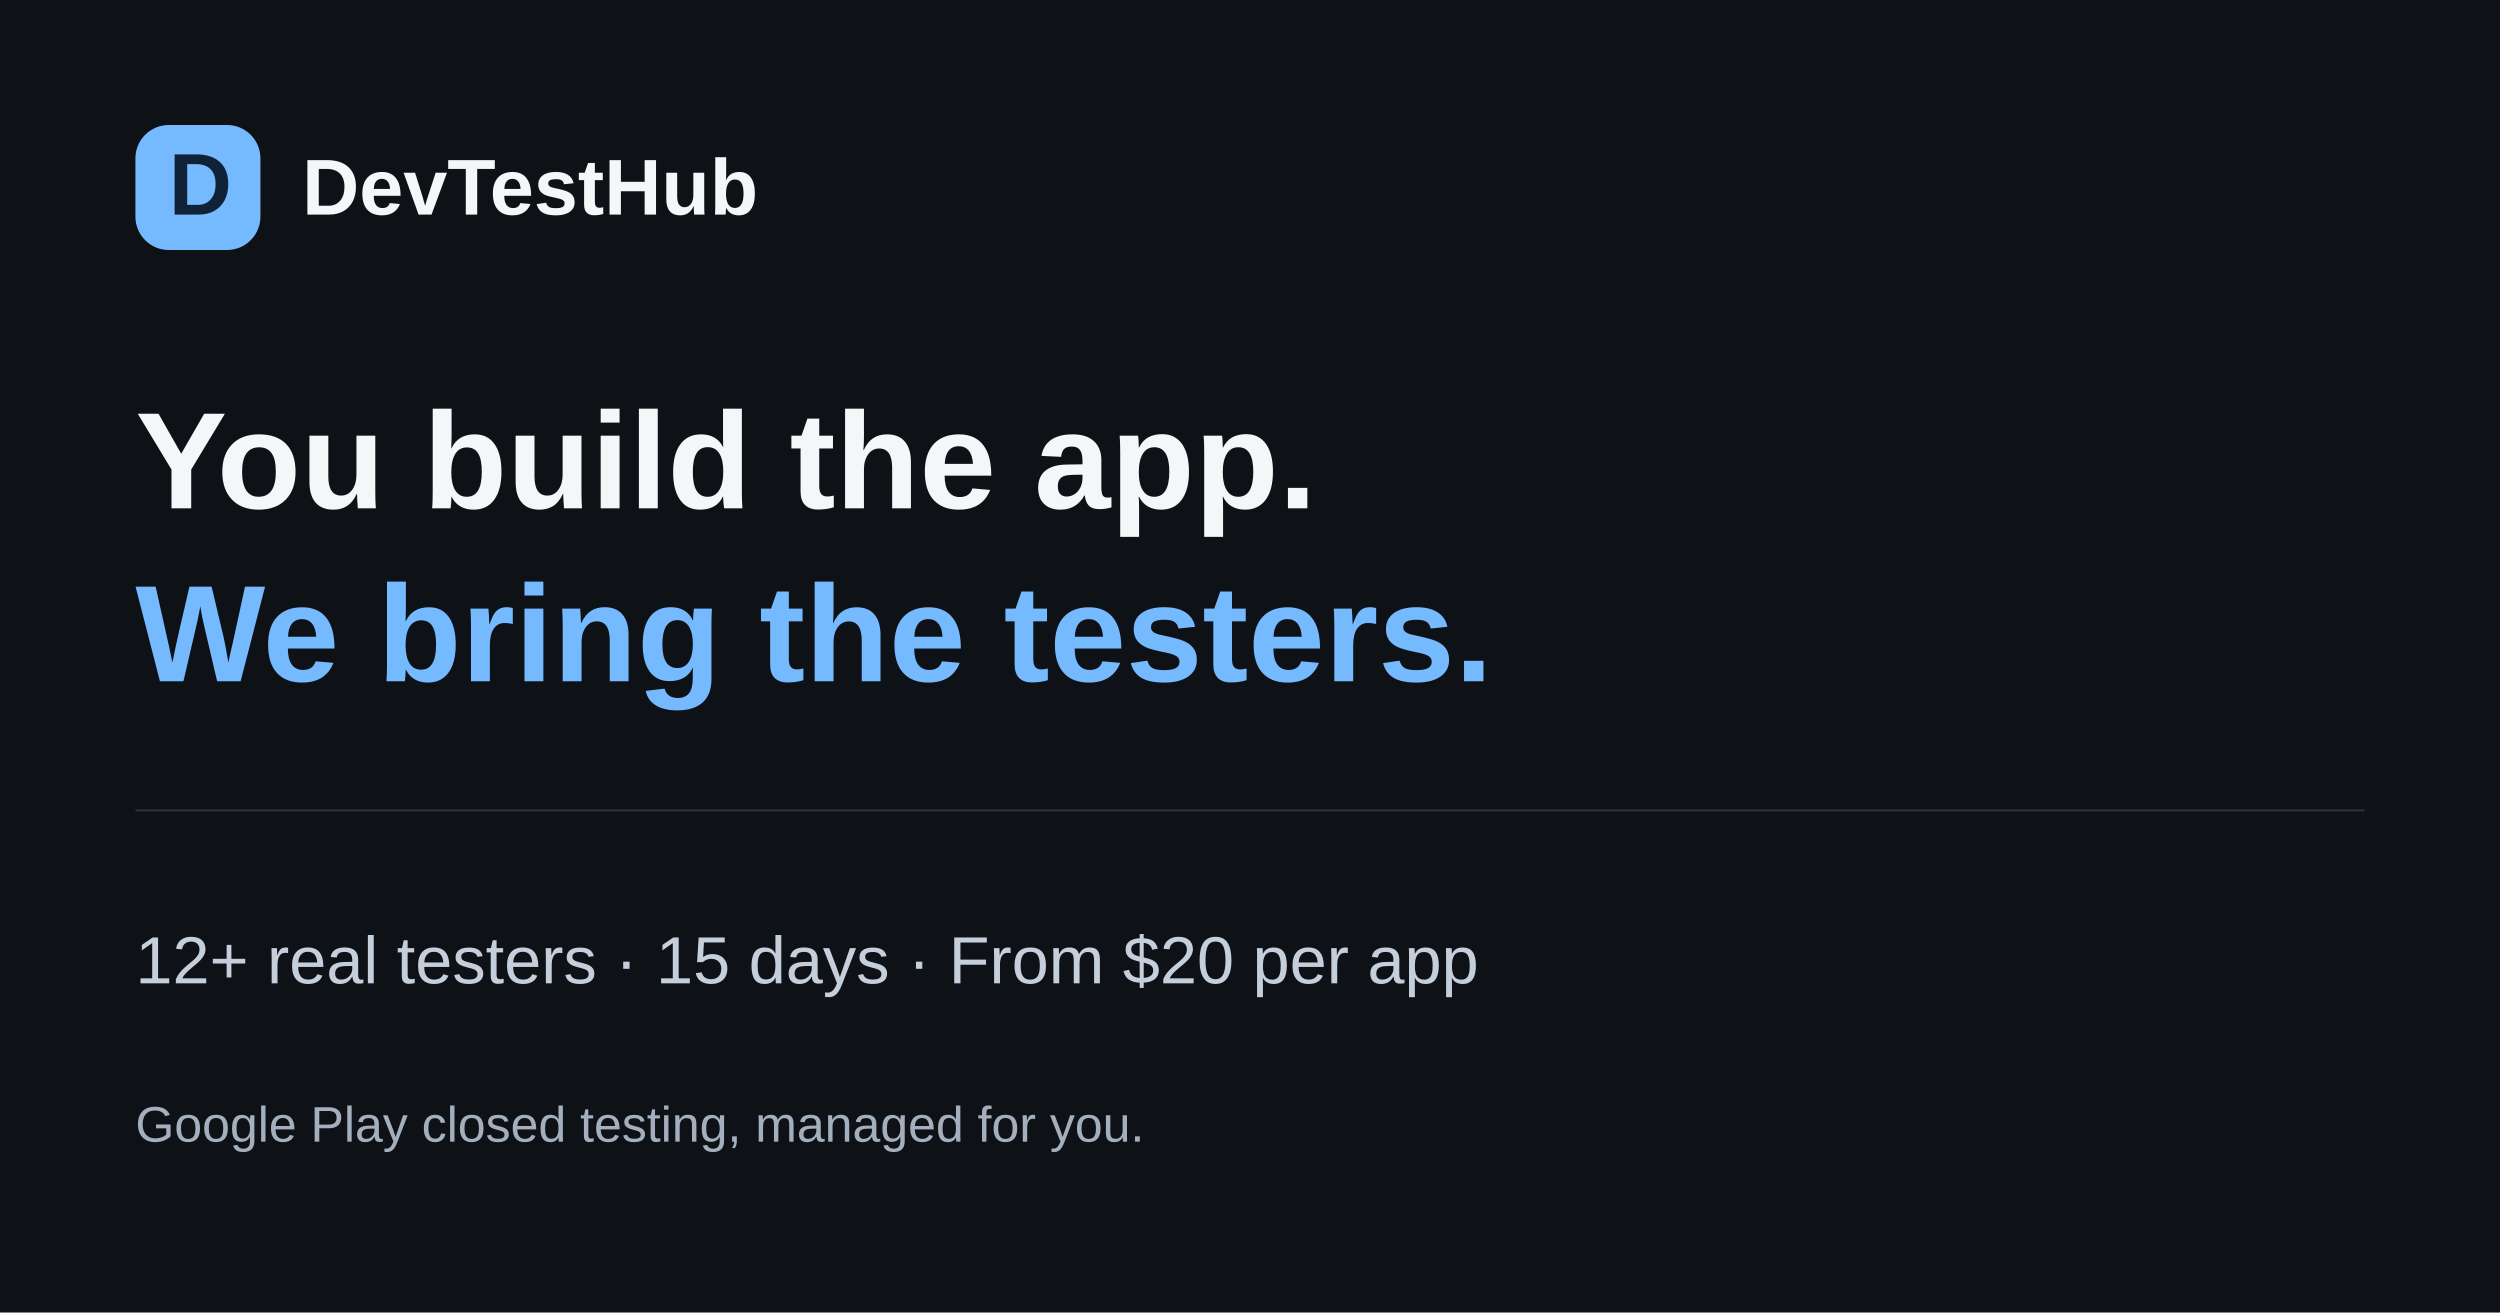
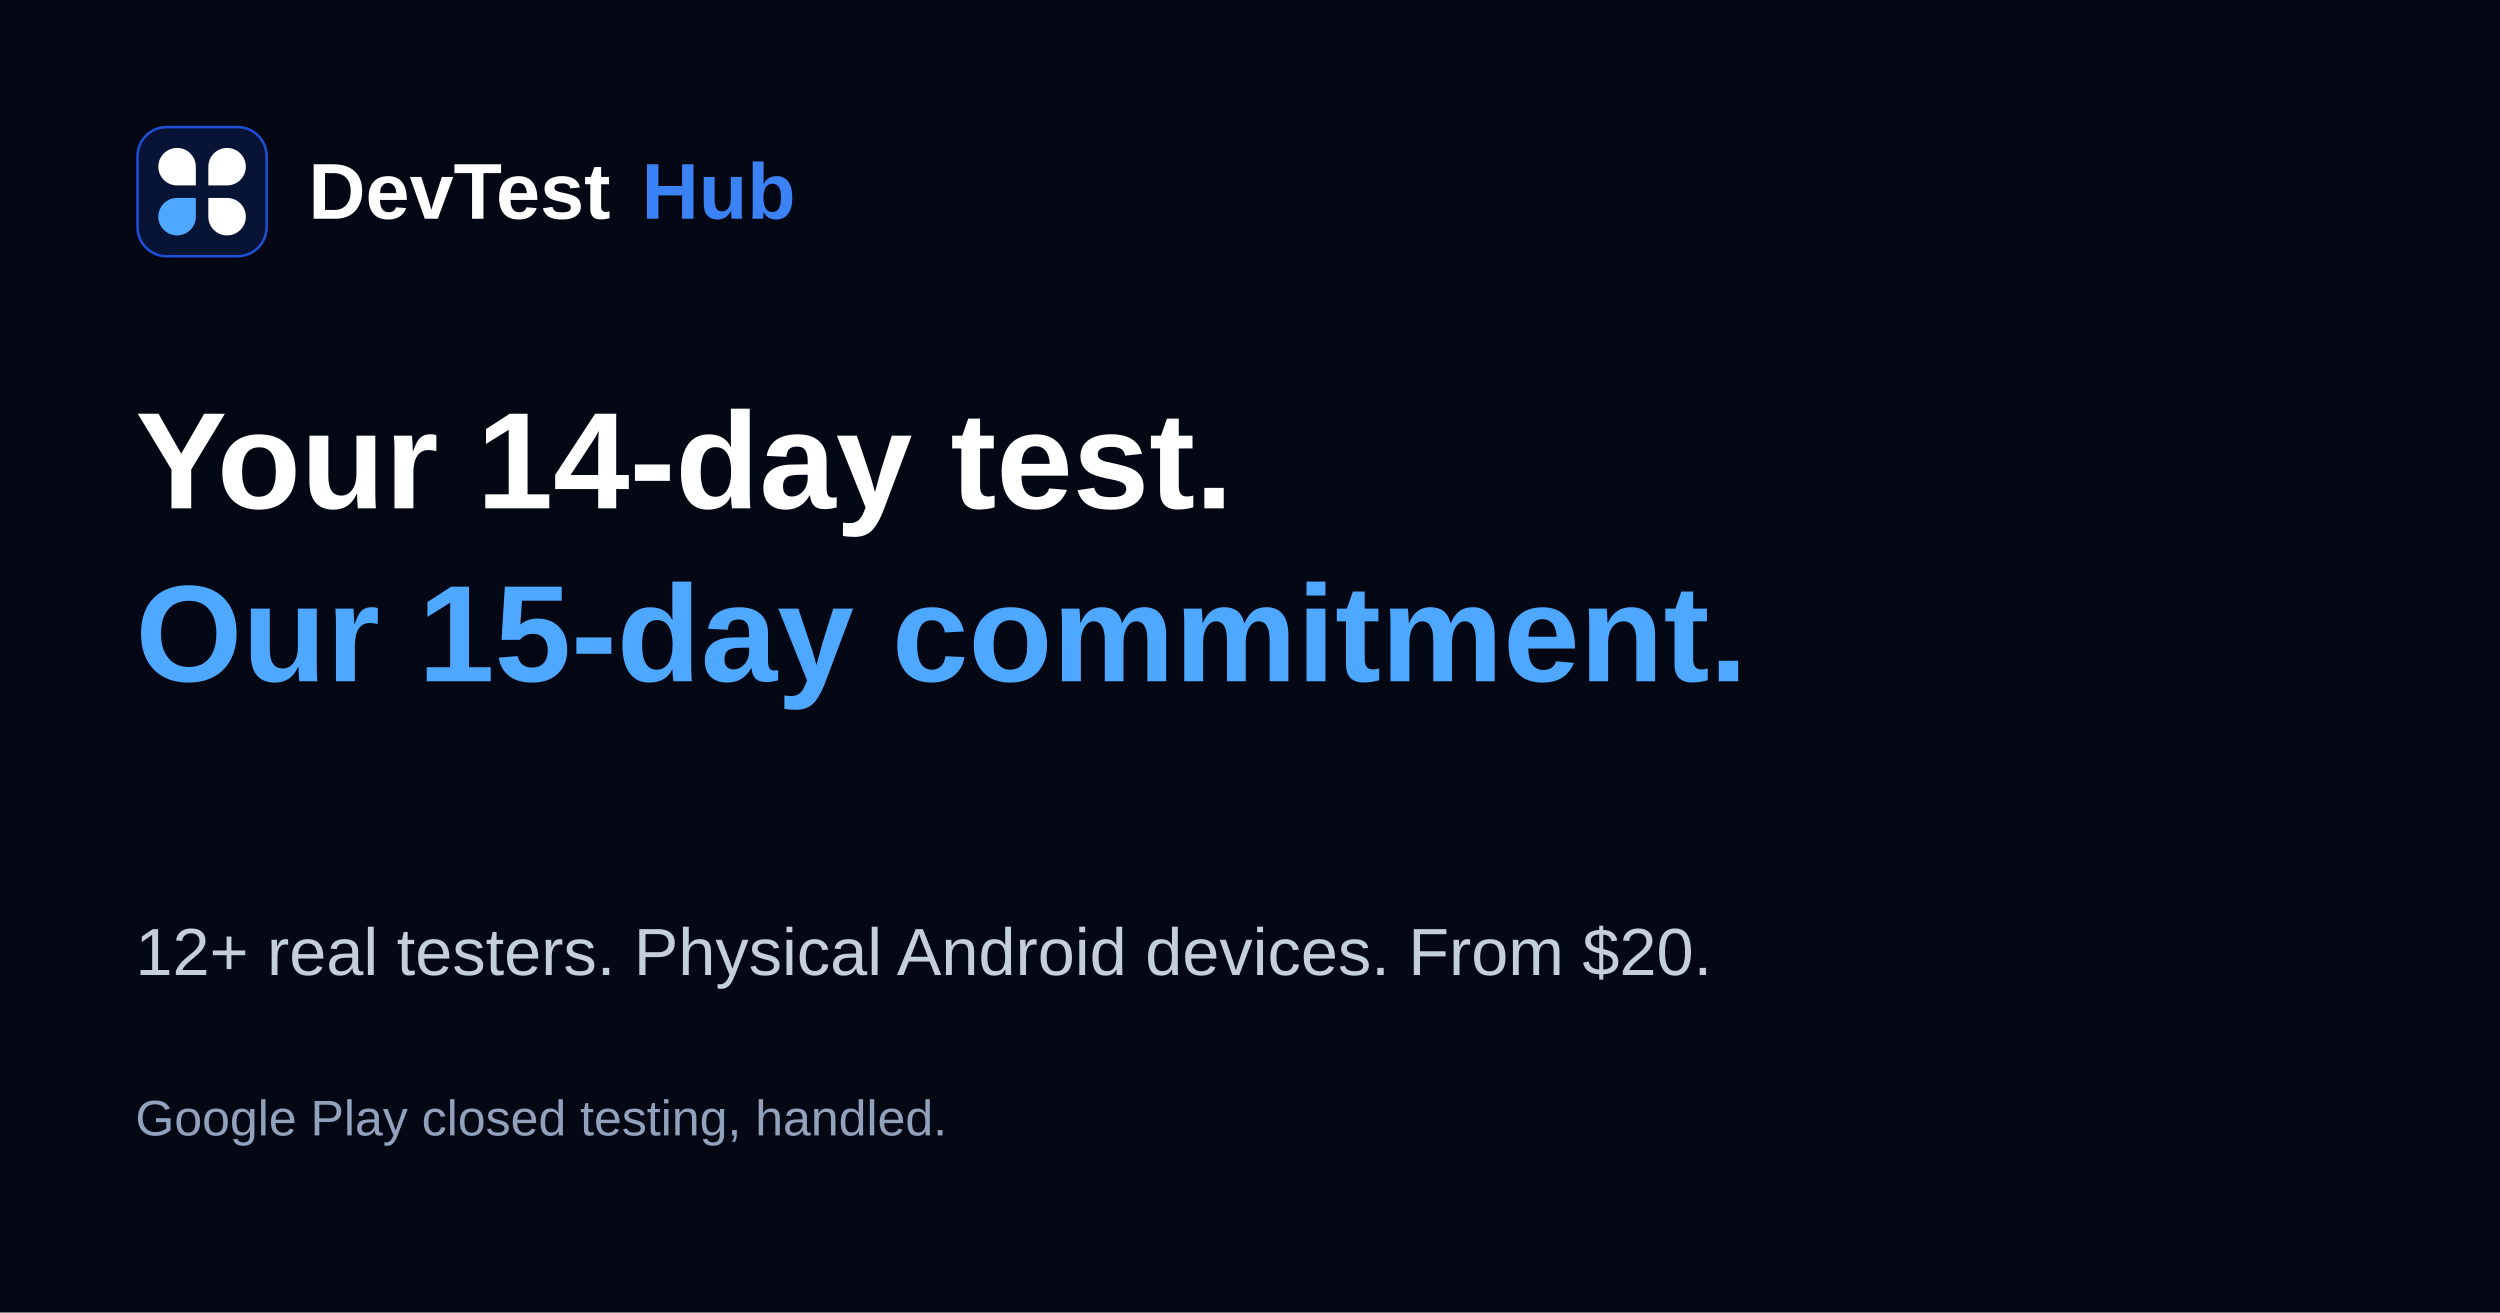
<svg xmlns="http://www.w3.org/2000/svg" width="1200" height="630" viewBox="0 0 1200 630">
-   <rect width="1200" height="630" fill="#0e1116" />
-   <rect x="65" y="60" width="60" height="60" rx="16" fill="#75baff" />
-   <text x="81" y="103" font-family="Arial,sans-serif" font-weight="700" font-size="42" fill="#102238">D</text>
-   <text x="145" y="103" font-family="Arial,sans-serif" font-weight="700" font-size="38" fill="#f4f6f8">DevTestHub</text>
-   <text x="65" y="244" font-family="Arial,sans-serif" font-weight="700" font-size="66" fill="#f4f6f8">You build the app.</text>
-   <text x="65" y="327" font-family="Arial,sans-serif" font-weight="700" font-size="66" fill="#75baff">We bring the testers.</text>
-   <path d="M65 389h1070" stroke="#2b323e" />
-   <text x="65" y="472" font-family="Arial,sans-serif" font-size="32" fill="#c5cfdb">12+ real testers · 15 days · From $20 per app</text>
-   <text x="65" y="548" font-family="Arial,sans-serif" font-size="24" fill="#a4afbe">Google Play closed testing, managed for you.</text>
+   <rect width="1200" height="630" fill="#040814" />
+   <svg x="65" y="60" width="64" height="64" viewBox="0 0 64 64">
+     <rect x="1" y="1" width="62" height="62" rx="14" fill="#071436" stroke="#1e4fd6" stroke-width="1.2" />
+     <g fill="#FFFFFF">
+       <path d="M29 29H20A9 9 0 1 1 29 20Z" />
+       <path d="M29 29H20A9 9 0 1 1 29 20Z" transform="rotate(90 32 32)" />
+       <path d="M29 29H20A9 9 0 1 1 29 20Z" transform="rotate(180 32 32)" />
+     </g>
+     <path d="M29 29H20A9 9 0 1 1 29 20Z" transform="rotate(270 32 32)" fill="#4ea8ff" />
+   </svg>
+   <text x="148" y="105" font-family="Arial,sans-serif" font-weight="700" font-size="38" fill="#FFFFFF">DevTest</text>
+   <text x="308" y="105" font-family="Arial,sans-serif" font-weight="700" font-size="38" fill="#3b82f6">Hub</text>
+   <text x="65" y="244" font-family="Arial,sans-serif" font-weight="700" font-size="66" fill="#FFFFFF">Your 14-day test.</text>
+   <text x="65" y="327" font-family="Arial,sans-serif" font-weight="700" font-size="66" fill="#4ea8ff">Our 15-day commitment.</text>
+   <text x="65" y="468" font-family="Arial,sans-serif" font-size="32" fill="#c5cfdb">12+ real testers. Physical Android devices. From $20.</text>
+   <text x="65" y="545" font-family="Arial,sans-serif" font-size="24" fill="#93a2bc">Google Play closed testing, handled.</text>
</svg>
